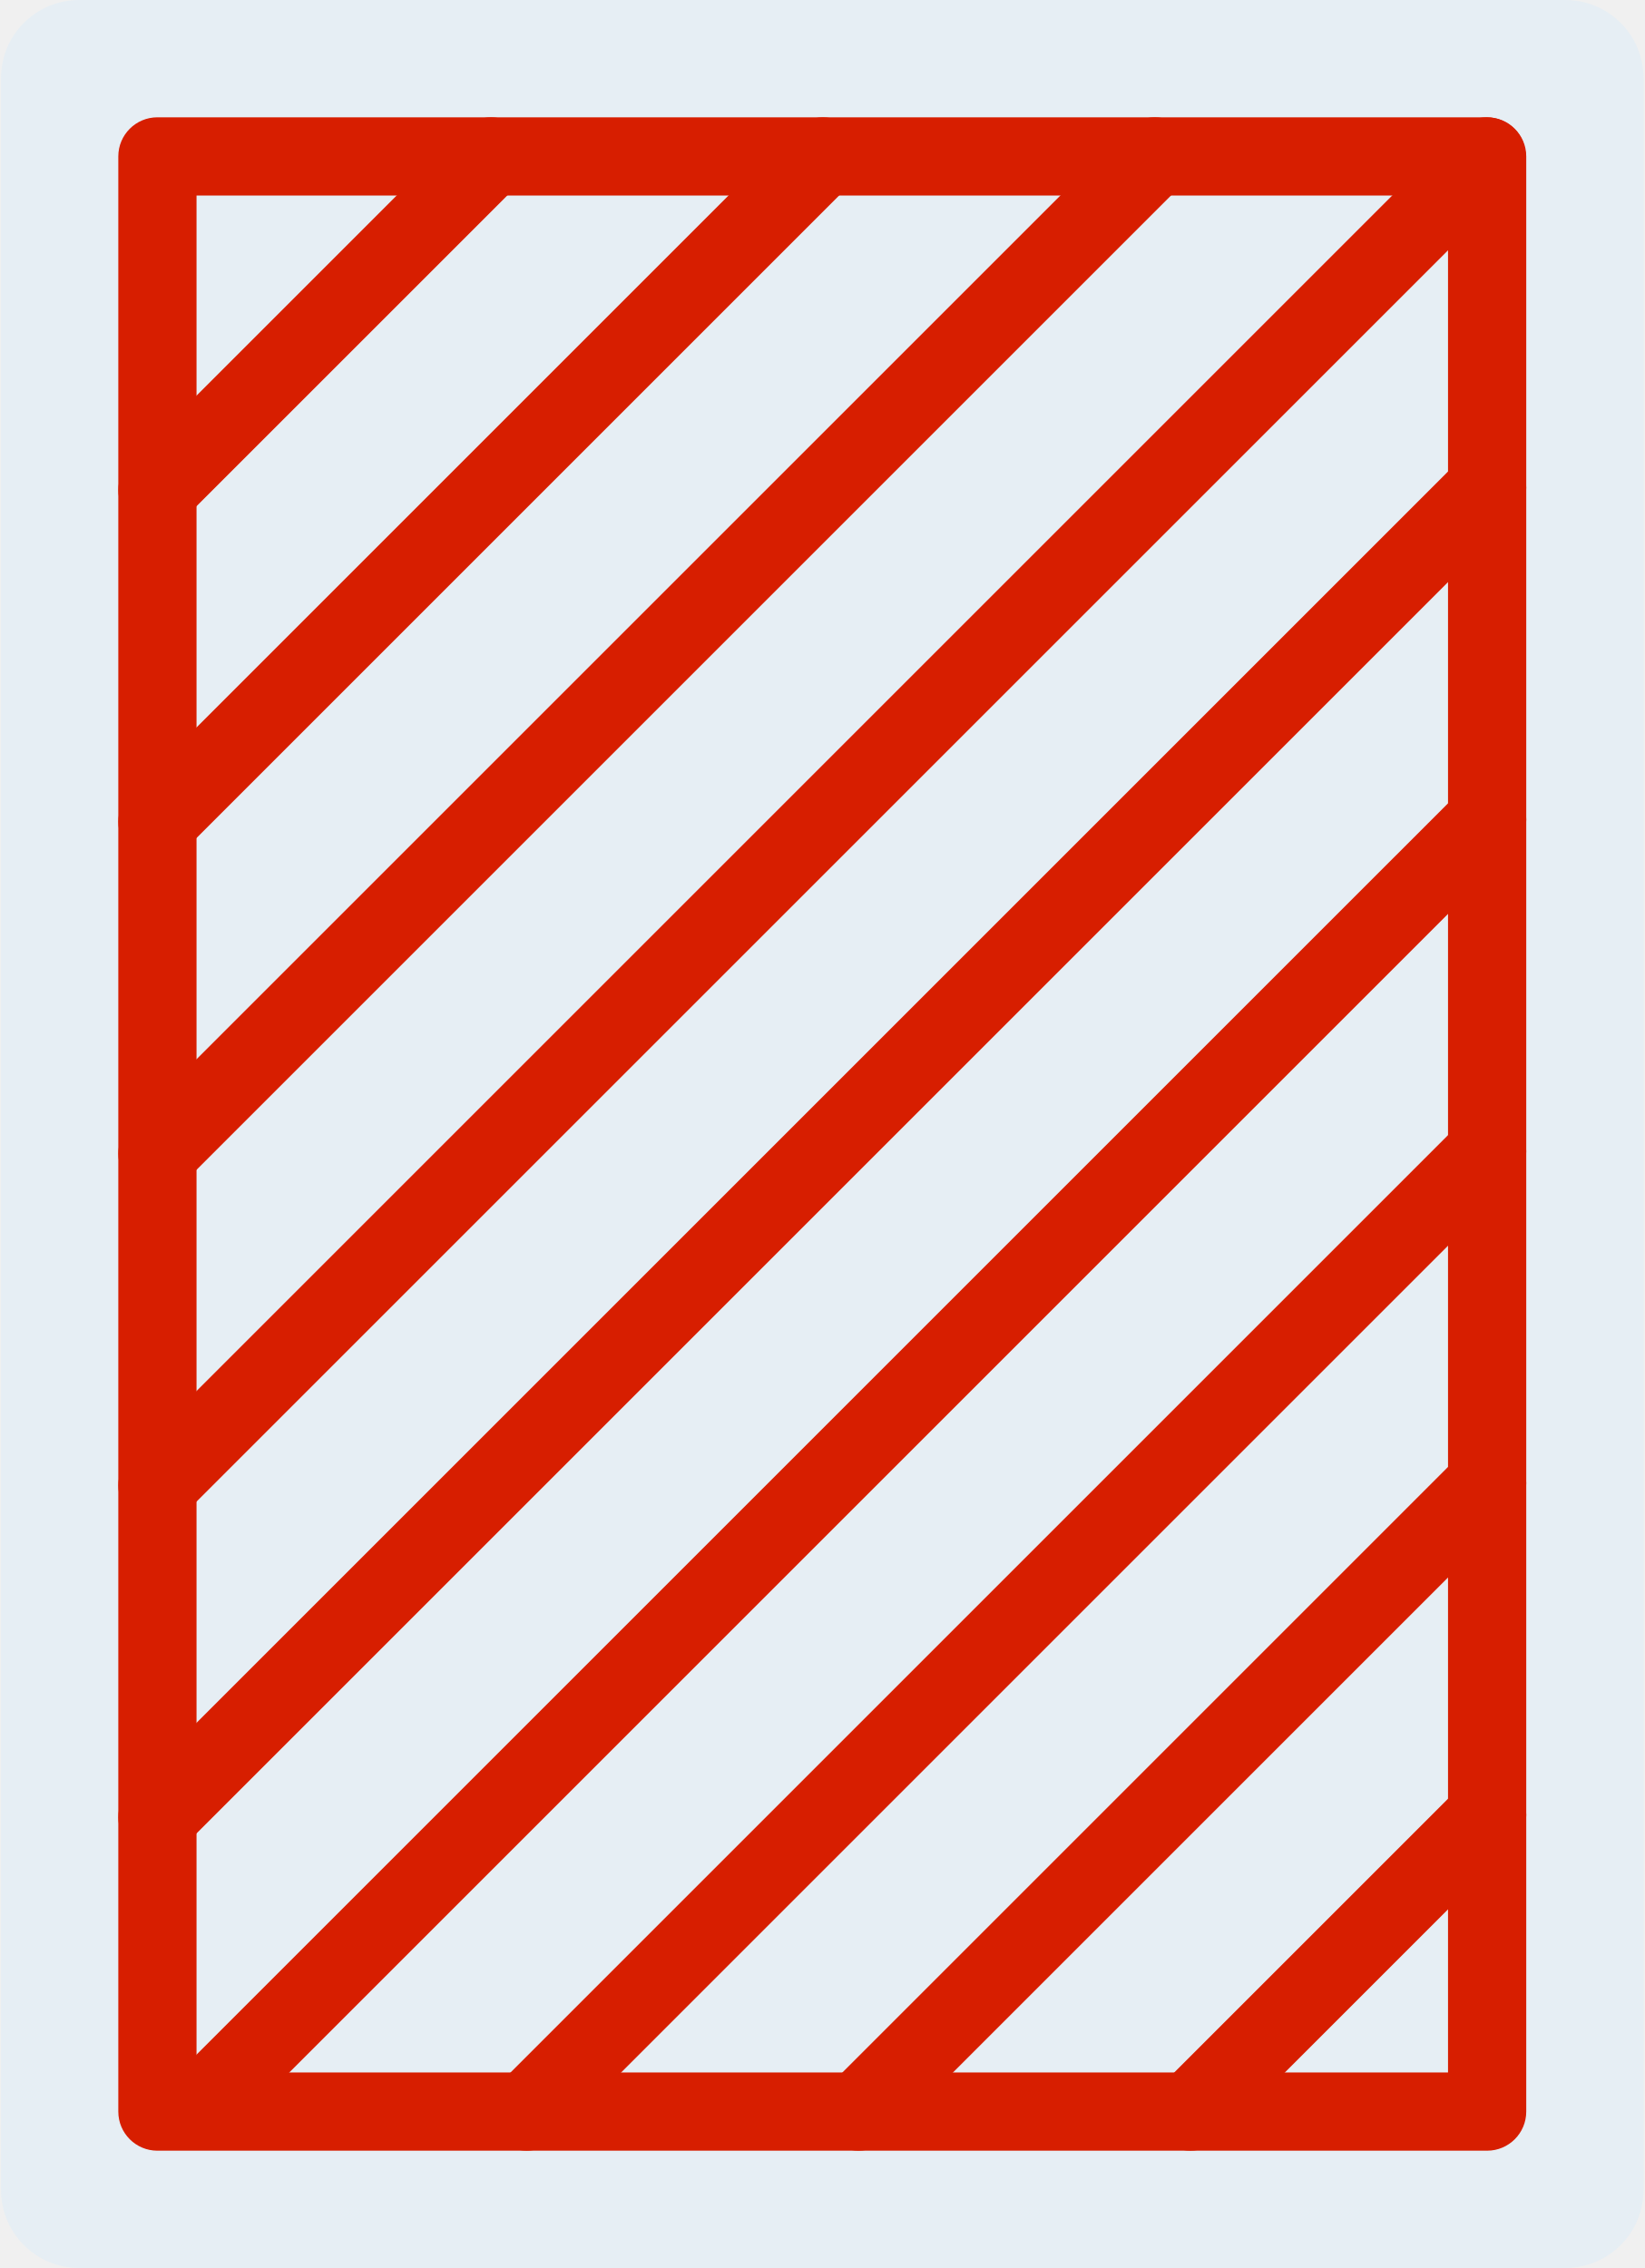
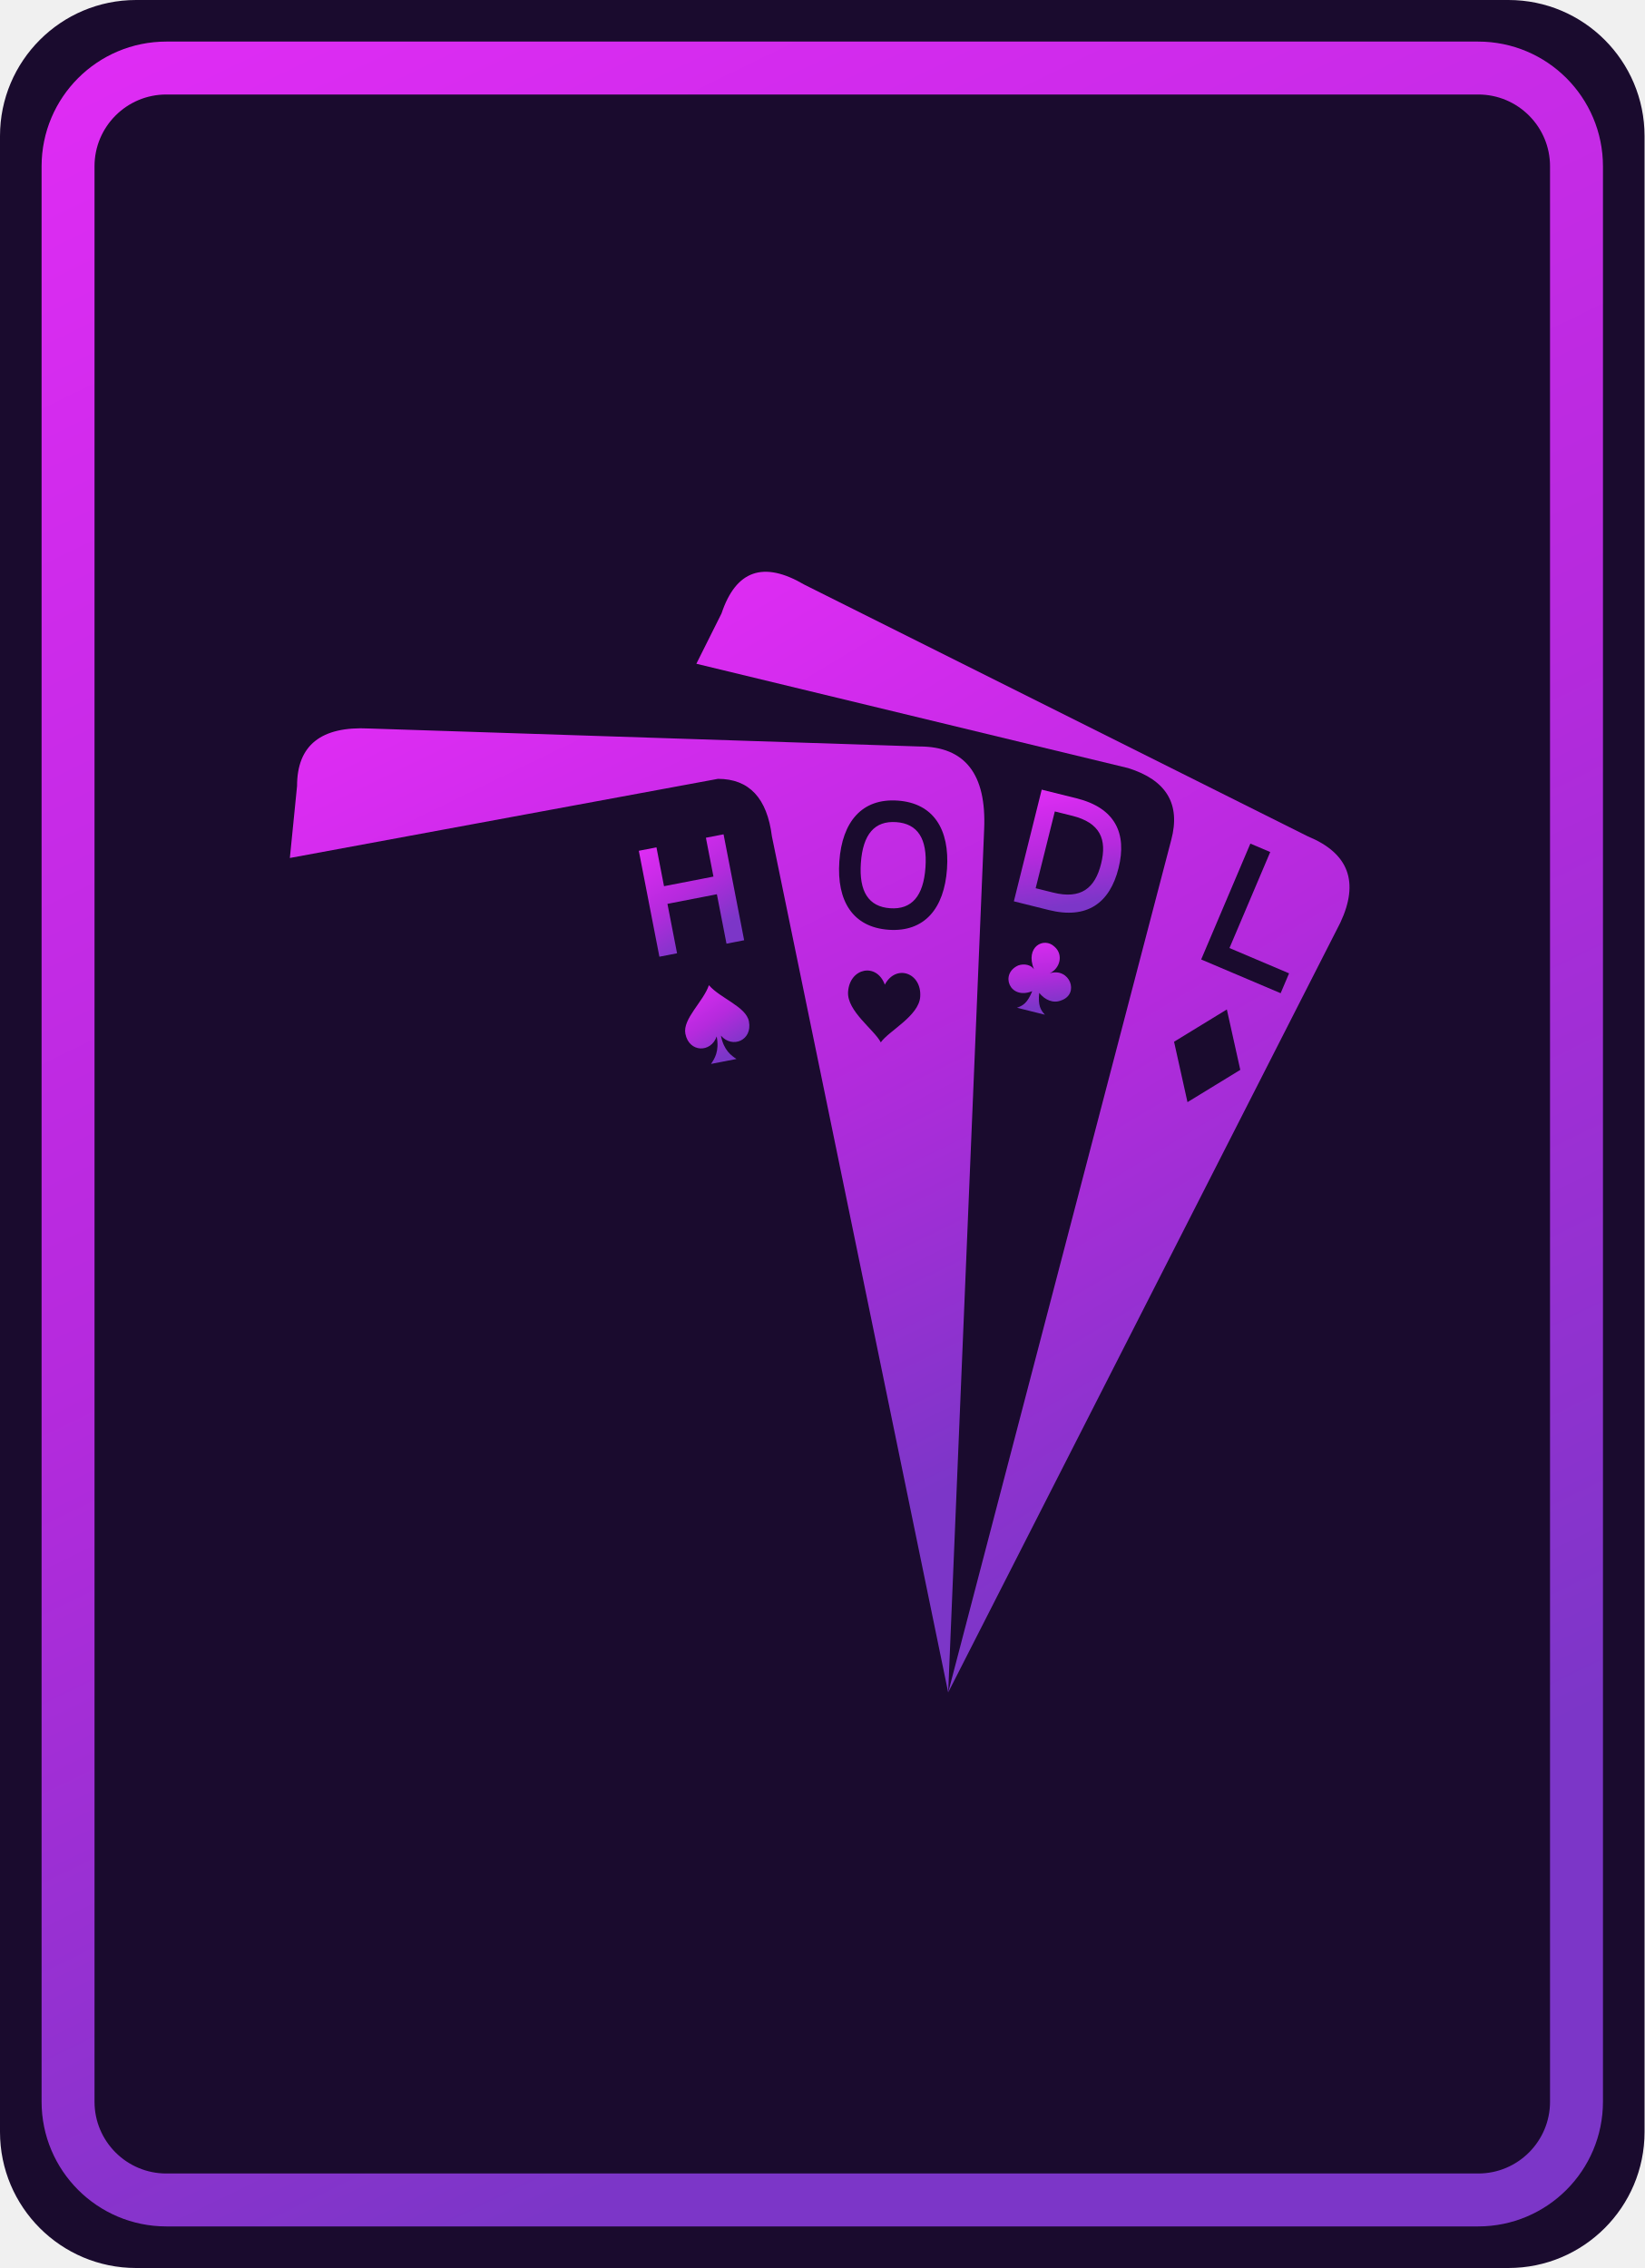
- <svg xmlns="http://www.w3.org/2000/svg" width="580" height="800" viewBox="0 0 580 800" fill="none">
-   <path d="M552.069 0H27.931C12.691 0 0.345 12.345 0.345 27.586V772.414C0.345 787.655 12.691 800 27.931 800H552.069C567.309 800 579.655 787.655 579.655 772.414V27.586C579.655 12.345 567.311 0 552.069 0Z" fill="#E6EEF4" />
-   <path d="M524.483 758.62C532.1 758.62 538.277 752.445 538.277 744.826V55.172C538.277 47.555 532.102 41.378 524.483 41.378H55.517C47.9 41.378 41.724 47.553 41.724 55.172V744.828C41.724 752.445 47.898 758.622 55.517 758.622H524.483V758.62ZM69.311 744.828V55.172L55.517 68.966H524.483L510.689 55.172V744.828L524.483 731.034H55.517L69.311 744.828Z" fill="#D71E00" />
-   <path d="M45.767 163.087C40.381 168.473 40.381 177.208 45.767 182.594C51.153 187.98 59.888 187.98 65.273 182.594L182.942 64.925C188.328 59.539 188.328 50.805 182.942 45.419C177.556 40.033 168.822 40.033 163.436 45.419L45.767 163.087Z" fill="#D71E00" />
-   <path d="M299.974 64.933C305.359 59.547 305.359 50.812 299.974 45.426C294.588 40.041 285.853 40.041 280.467 45.426L45.764 280.13C40.378 285.516 40.378 294.25 45.764 299.636C51.15 305.022 59.885 305.022 65.27 299.636L299.974 64.933Z" fill="#D71E00" />
-   <path d="M417.022 64.923C422.408 59.537 422.408 50.803 417.022 45.417C411.636 40.031 402.902 40.031 397.516 45.417L45.764 397.169C40.378 402.555 40.378 411.289 45.764 416.675C51.15 422.061 59.885 422.061 65.27 416.675L417.022 64.923Z" fill="#D71E00" />
-   <path d="M534.056 64.927C539.442 59.541 539.442 50.806 534.056 45.42C528.67 40.034 519.936 40.034 514.55 45.42L45.764 514.206C40.378 519.592 40.378 528.327 45.764 533.712C51.15 539.098 59.885 539.098 65.27 533.712L534.056 64.927Z" fill="#D71E00" />
-   <path d="M534.236 181.784C539.622 176.398 539.622 167.664 534.236 162.278C528.85 156.892 520.116 156.892 514.73 162.278L45.764 631.244C40.378 636.63 40.378 645.364 45.764 650.75C51.15 656.136 59.885 656.136 65.27 650.75L534.236 181.784Z" fill="#D71E00" />
-   <path d="M534.242 298.819C539.628 293.433 539.628 284.698 534.242 279.312C528.856 273.926 520.122 273.926 514.736 279.312L69.37 724.676C63.984 730.062 63.984 738.797 69.37 744.183C74.756 749.569 83.491 749.569 88.877 744.183L534.242 298.819Z" fill="#D71E00" />
-   <path d="M176.013 735.074C170.627 740.459 170.627 749.194 176.013 754.58C181.399 759.966 190.133 759.966 195.519 754.58L534.236 415.863C539.622 410.477 539.622 401.742 534.236 396.356C528.85 390.97 520.116 390.97 514.73 396.356L176.013 735.074Z" fill="#D71E00" />
-   <path d="M293.047 735.077C287.661 740.462 287.661 749.197 293.047 754.583C298.433 759.969 307.167 759.969 312.553 754.583L534.236 532.9C539.622 527.514 539.622 518.78 534.236 513.394C528.85 508.008 520.116 508.008 514.73 513.394L293.047 735.077Z" fill="#D71E00" />
-   <path d="M534.242 649.933C539.628 644.547 539.628 635.813 534.242 630.427C528.856 625.041 520.122 625.041 514.736 630.427L410.088 735.075C404.702 740.461 404.702 749.195 410.088 754.581C415.473 759.967 424.208 759.967 429.594 754.581L534.242 649.933Z" fill="#D71E00" />
+ <svg xmlns="http://www.w3.org/2000/svg" width="435" height="600" viewBox="0 0 435 600" role="img" aria-labelledby="th-title th-desc">
+   <defs>
+     <linearGradient id="th-border" x1="0" y1="0" x2="0.35" y2="1">
+       <stop stop-color="#df2cf4" />
+       <stop offset="0.55" stop-color="#b52add" />
+       <stop offset="1" stop-color="#7c36c8" />
+     </linearGradient>
+   </defs>
+   <rect width="435" height="600" rx="36" fill="#1a0b2e" />
+   <rect x="18" y="18" width="399" height="564" rx="26" fill="none" stroke="url(#th-border)" stroke-width="14" />
+   <svg x="70" y="148" width="295" height="306.4" viewBox="310 0 310 322" overflow="visible">
+     <defs>
+       <linearGradient id="purple" x1="0" y1="0" x2="0.35" y2="1">
+         <stop stop-color="#df2cf4" />
+         <stop offset="0.55" stop-color="#b52add" />
+         <stop offset="1" stop-color="#7c36c8" />
+       </linearGradient>
+       <path id="spade" d="M0-16C-4-9-15-3-15 4C-15 13-5 15-1 8C-1 15-4 18-6 20H6C4 18 1 15 1 8C5 15 15 13 15 4C15-3 4-9 0-16Z" />
+       <path id="heart" d="M0 14C-3 9-15 2-15-6C-15-16-4-19 0-10C4-19 15-16 15-6C15 2 3 9 0 14Z" />
+       <path id="club" d="M-2 8C-13 16-22 3-13-4C-10-6-6-6-4-4C-12-15-3-23 4-19C10-16 10-8 5-4C15-10 24 3 15 9C11 12 6 11 2 8C3 15 5 17 8 19H-8C-5 17-3 15-2 8Z" />
+       <mask id="fan-cutouts" maskUnits="userSpaceOnUse" x="310" y="0" width="330" height="340">
+         <path fill="white" d="M310 0H640V340H310Z" />
+         <g fill="black">
+           <g transform="translate(471 66) rotate(4)">
+             <path fill-rule="evenodd" d="M15 0C5 0 0 7 0 18S5 36 15 36S30 29 30 18S25 0 15 0ZM15 6C21 6 24 10 24 18S21 30 15 30S6 26 6 18S9 6 15 6Z" />
+             <use href="#heart" transform="translate(15 58) scale(.67)" />
+           </g>
+           <g transform="translate(584 79) rotate(23)">
+             <path d="M0 0H6V29H24V35H0Z" />
+             <path d="M12 45L22 59L12 73L2 59Z" />
+           </g>
+         </g>
+       </mask>
+     </defs>
+     <g id="hodl-fan">
+       <g fill="url(#purple)" mask="url(#fan-cutouts)">
+         <path d="M430 29L437 15Q443-3 460 7L600 77Q617 84 609 101L500 315L562 78Q566 63 550 58Z" />
+         <path d="M317 83L319 63Q319 46 339 47L492 52Q511 52 510 75L500 315L451 77Q449 61 436 61Z" />
+       </g>
+       <g fill="url(#purple)">
+         <g transform="translate(414 81) rotate(-11)">
+           <path d="M0 0H5V11H19V0H24V30H19V16H5V30H0Z" />
+           <use href="#spade" transform="translate(12 50) scale(.6)" />
+         </g>
+         <g transform="translate(526 64) rotate(14)">
+           <path fill-rule="evenodd" d="M0 0H10C21 0 26 6 26 16S21 32 10 32H0ZM5 5V27H10C18 27 21 23 21 16S18 5 10 5Z" />
+           <use href="#club" transform="translate(12 51) scale(.5)" />
+         </g>
+       </g>
+     </g>
+   </svg>
</svg>
